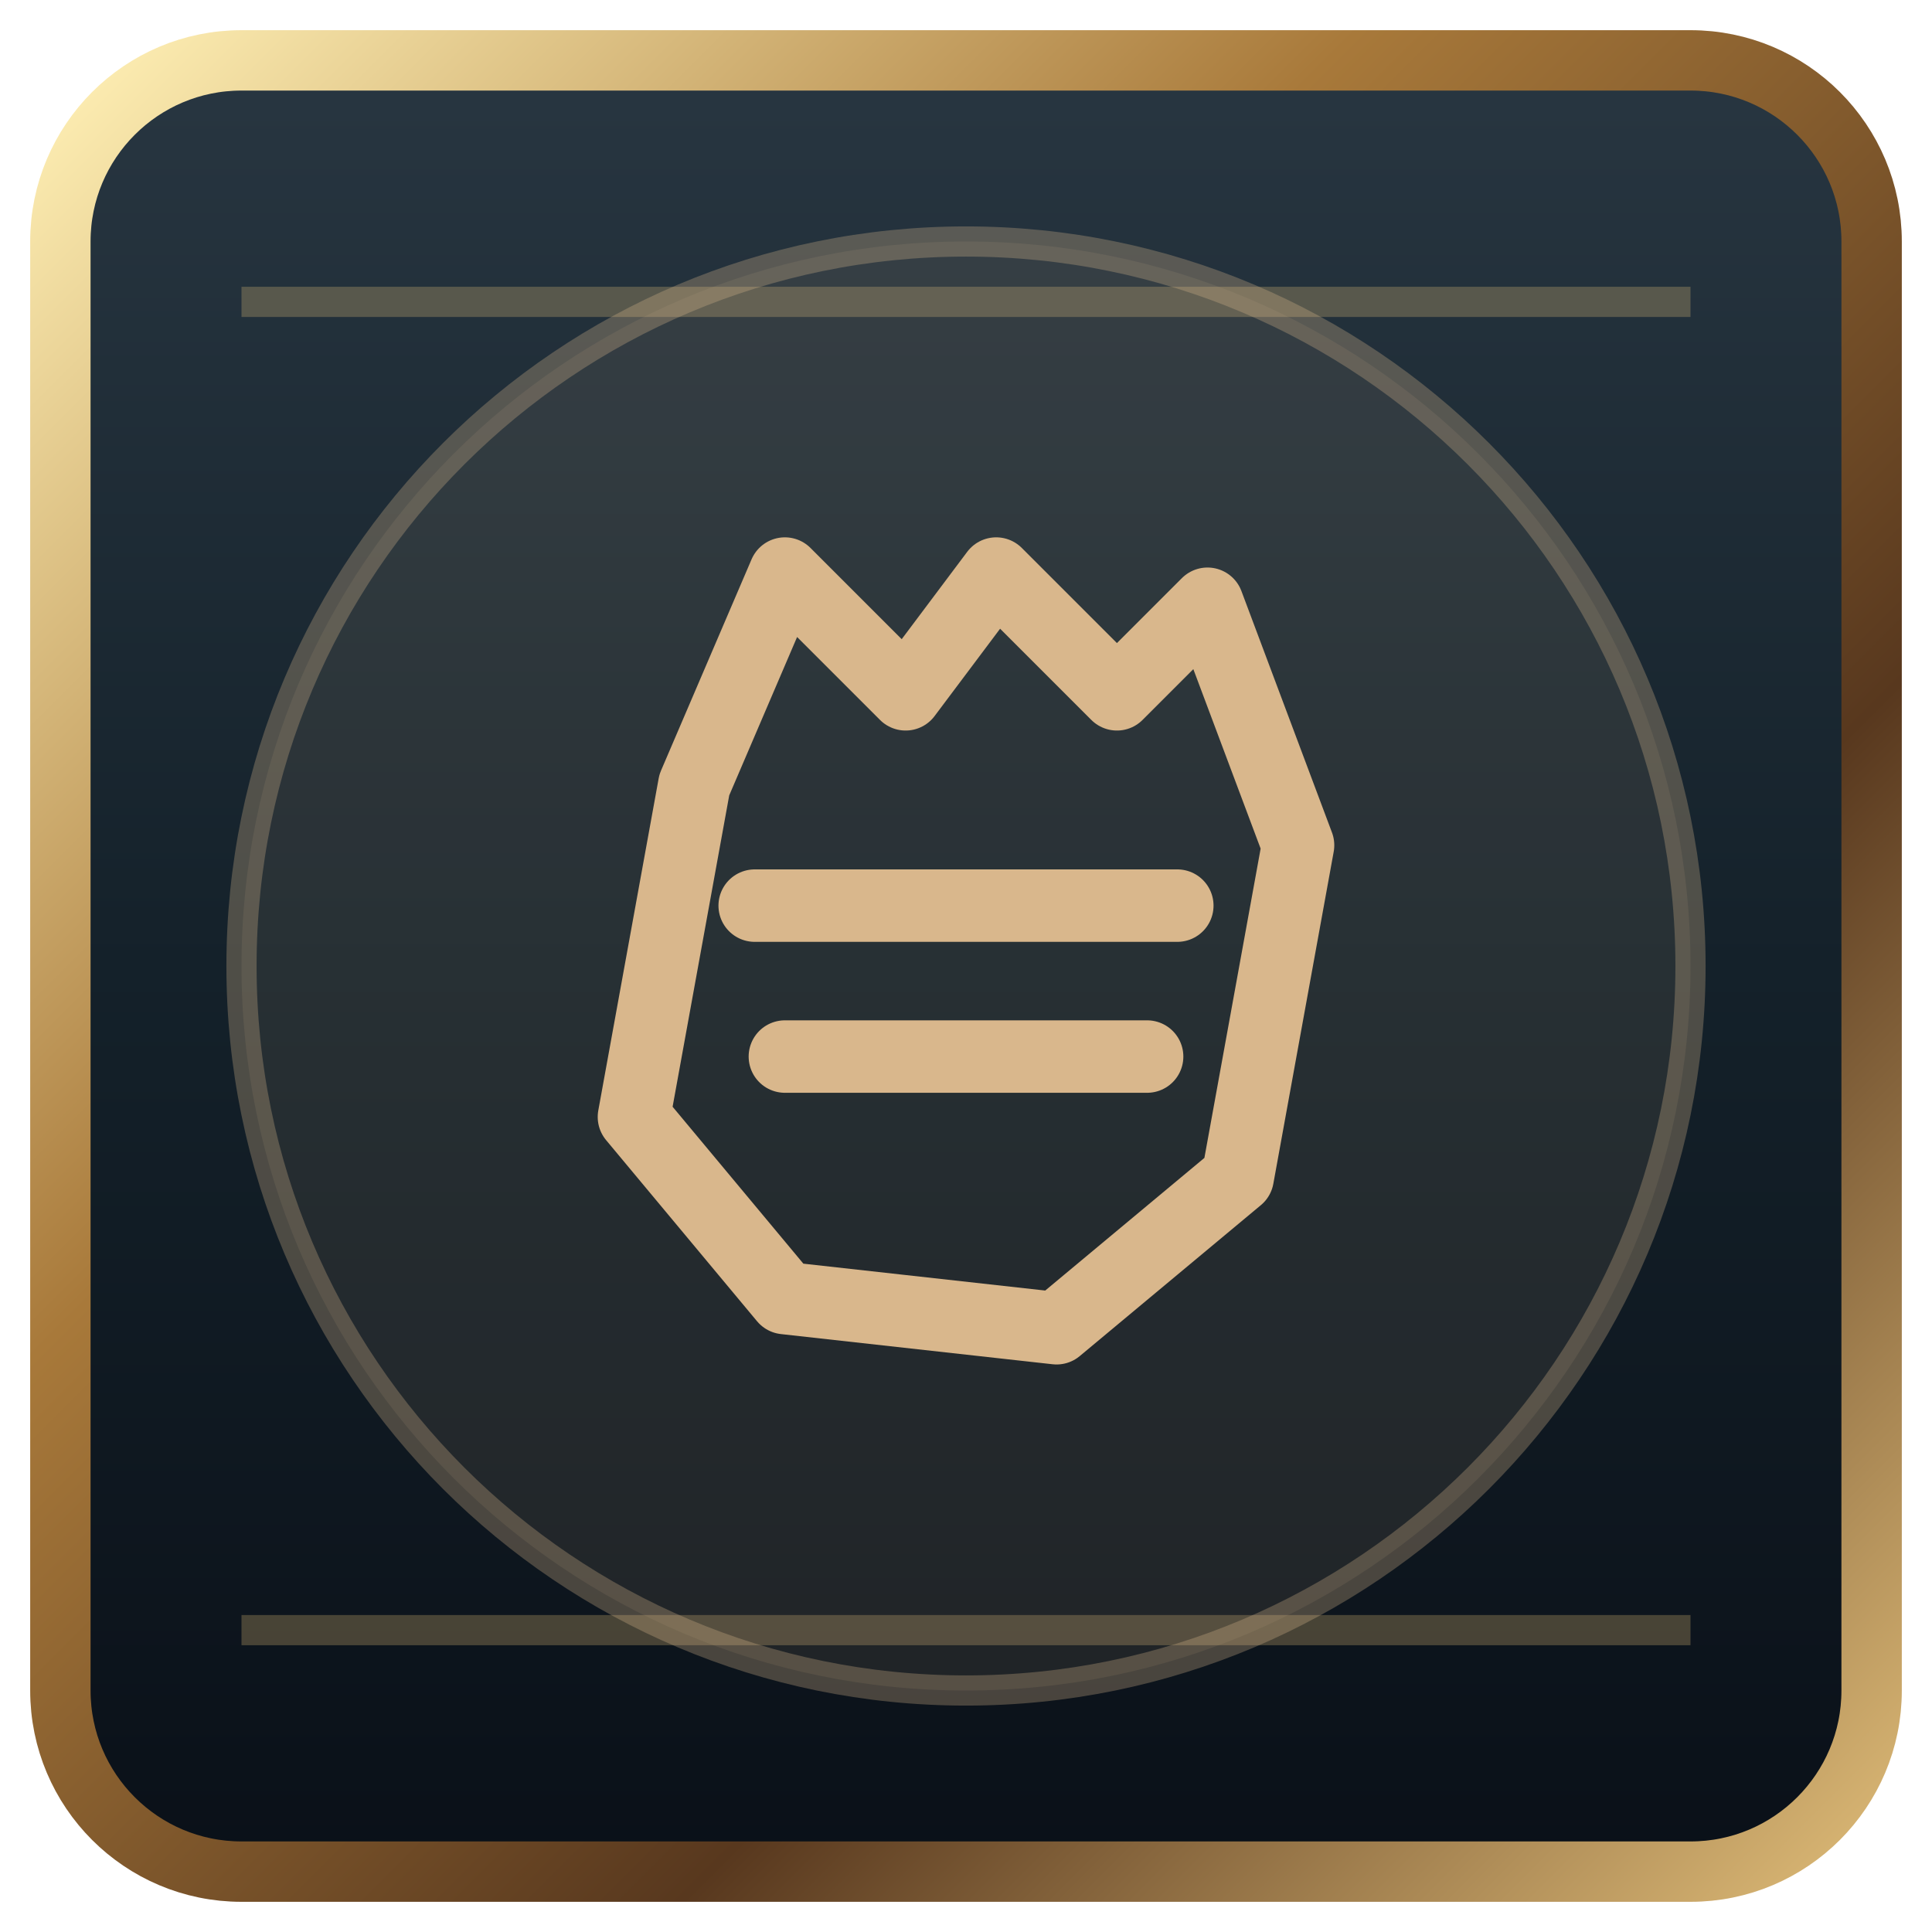
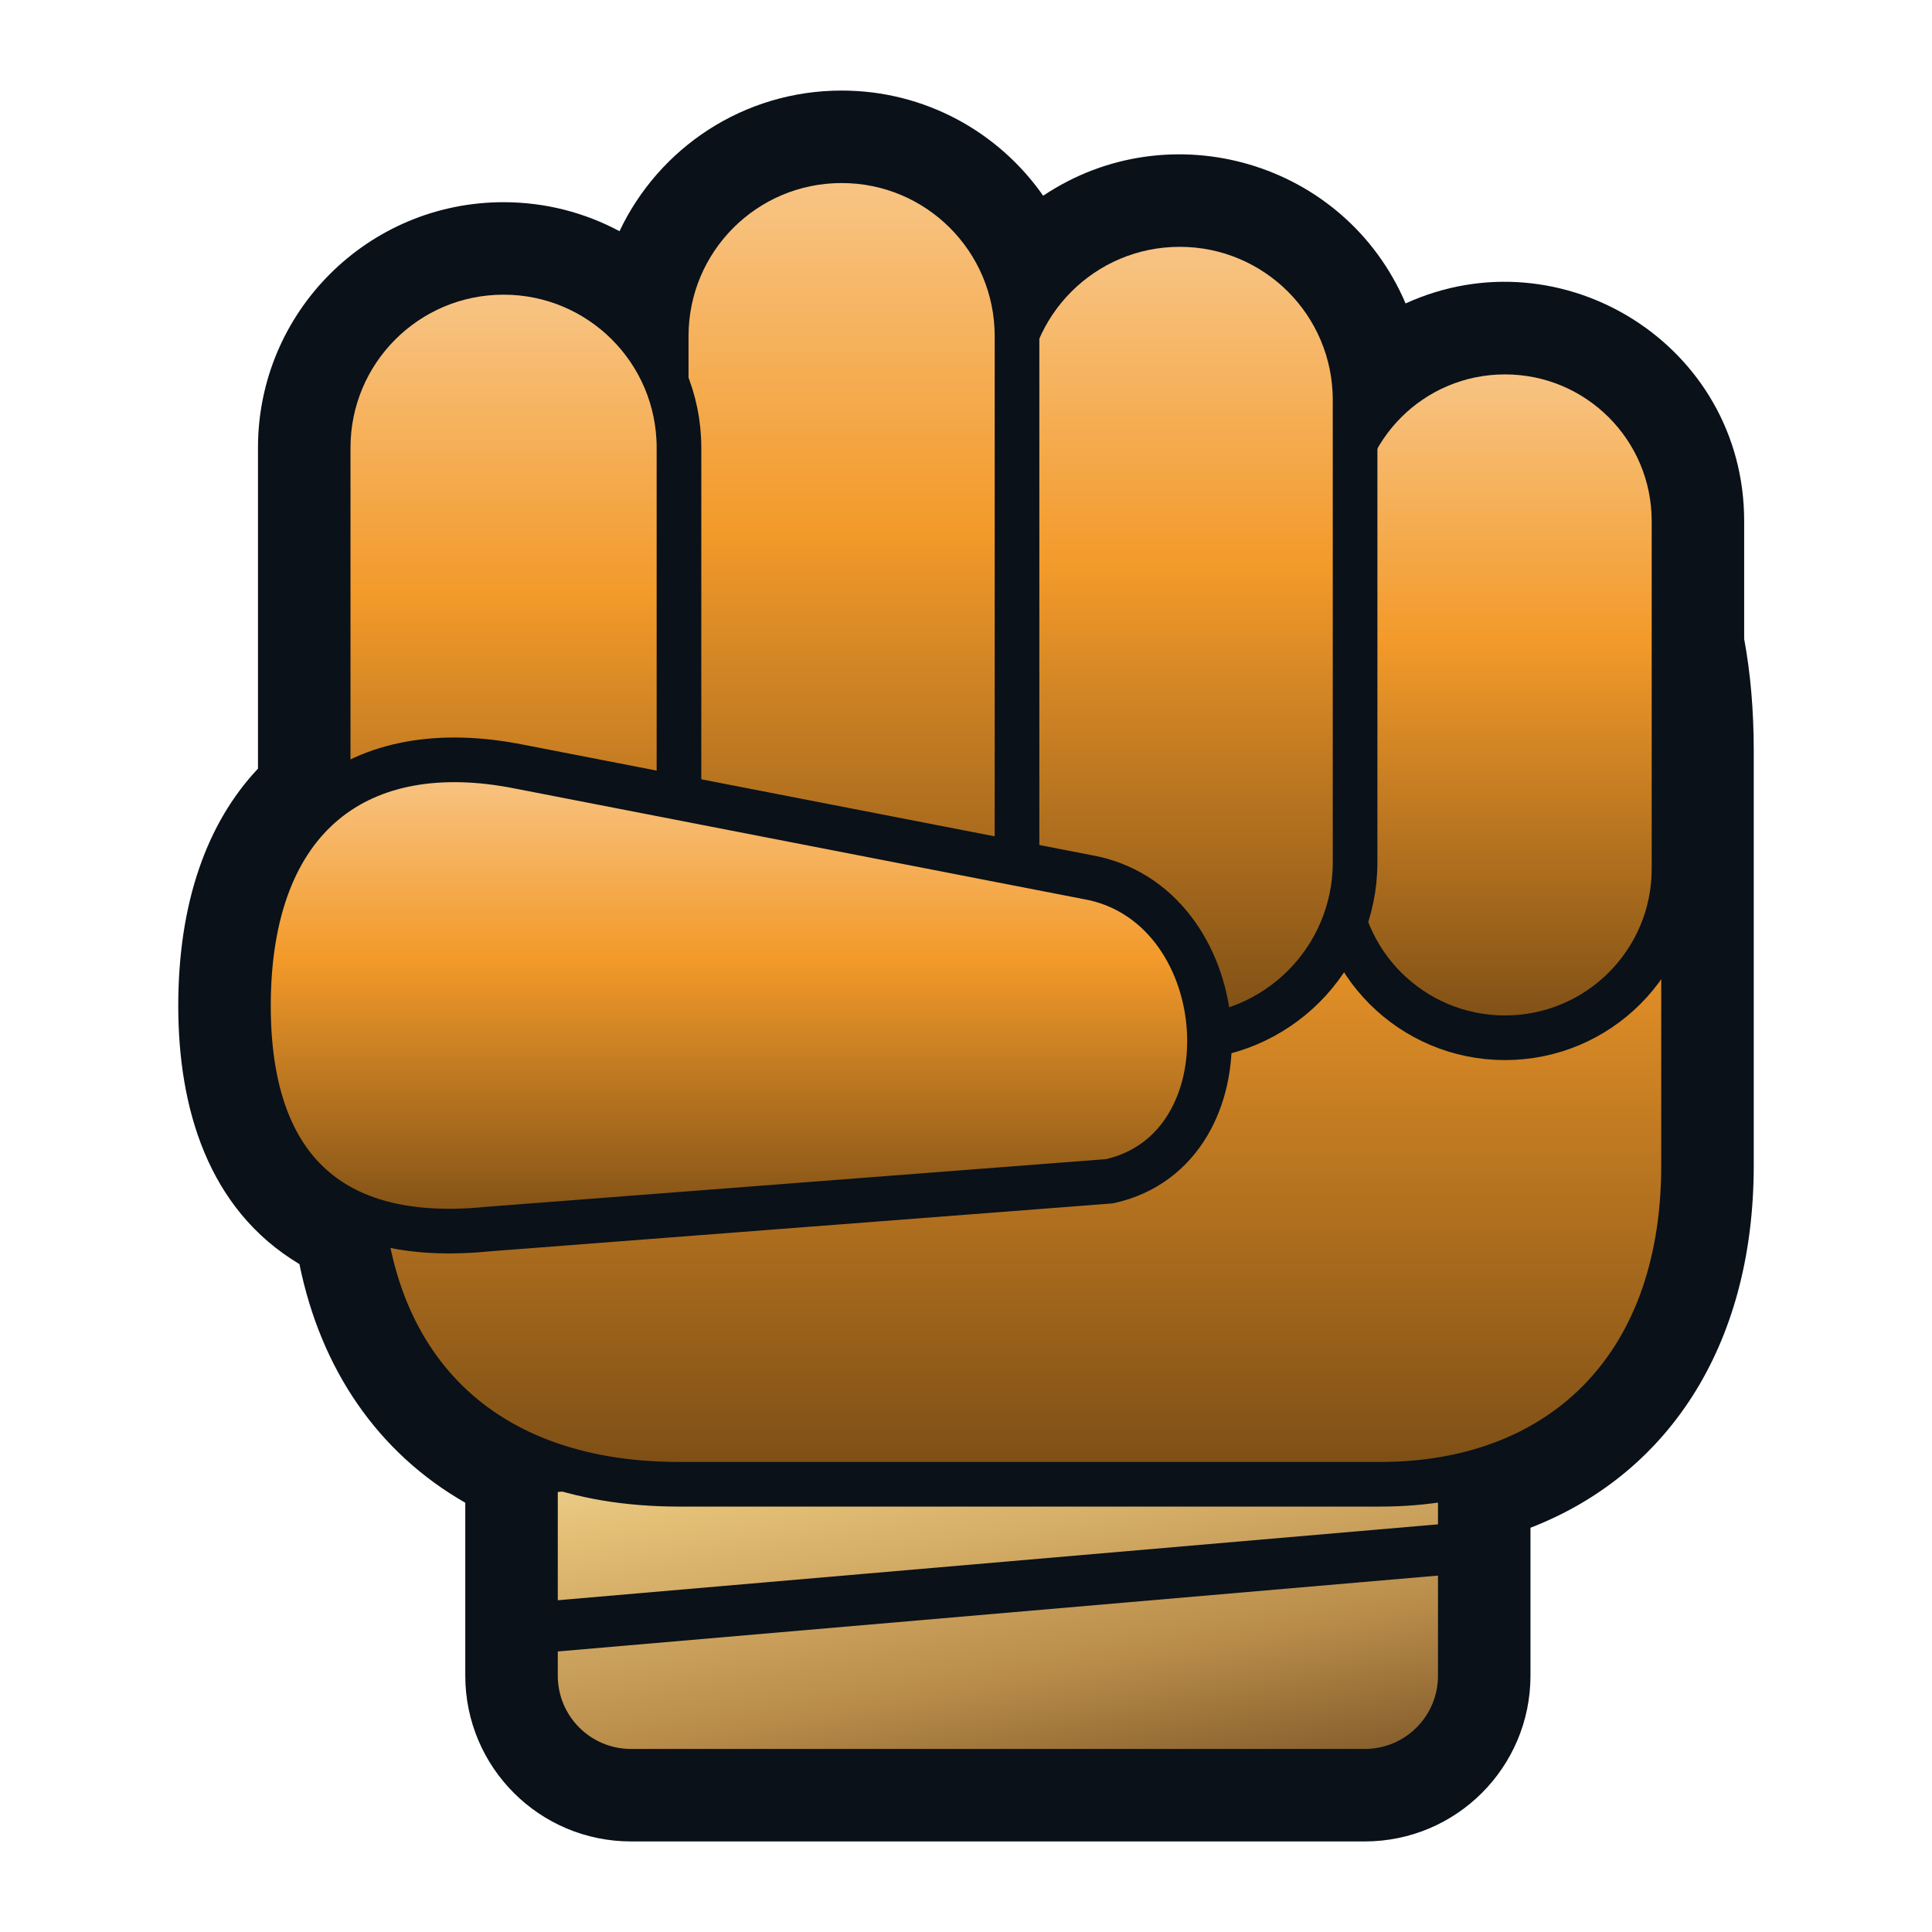
<svg xmlns="http://www.w3.org/2000/svg" width="64" height="64" viewBox="0 0 64 64">
  <defs>
-     <linearGradient id="g" x1="0" y1="0" x2="1" y2="1">
-       <stop stop-color="#fff0b5" />
-       <stop offset=".35" stop-color="#a8793a" />
-       <stop offset=".68" stop-color="#58381e" />
-       <stop offset="1" stop-color="#dbb875" />
+     <linearGradient id="linear-gradient-1" x1="31.33" y1="41.489" x2="34.783" y2="61.072" gradientUnits="userSpaceOnUse">
+       <stop offset="0" stop-color="#fff3c4" />
+       <stop offset="0.35" stop-color="#e4c077" />
+       <stop offset="0.72" stop-color="#b88b49" />
+       <stop offset="1" stop-color="#7a5426" />
    </linearGradient>
-     <linearGradient id="bg" x2="0" y2="1">
-       <stop stop-color="#283641" />
-       <stop offset=".5" stop-color="#14212a" />
-       <stop offset="1" stop-color="#0a1018" />
+     <linearGradient id="linear-gradient-2" x1="33.849" y1="14.832" x2="33.849" y2="49.168" gradientUnits="userSpaceOnUse">
+       <stop offset="0" stop-color="#f8c78a" />
+       <stop offset="0.42" stop-color="#f39a2a" />
+       <stop offset="1" stop-color="#7a4d15" />
    </linearGradient>
-     <radialGradient id="gem">
-       <stop stop-color="#effaff" />
-       <stop offset=".22" stop-color="#80c4ea" />
-       <stop offset=".62" stop-color="#27638b" />
-       <stop offset="1" stop-color="#102739" />
-     </radialGradient>
+     <linearGradient id="linear-gradient-3" x1="49.854" y1="11.663" x2="49.854" y2="34.377" gradientUnits="userSpaceOnUse">
+       <stop offset="0" stop-color="#f8c78a" />
+       <stop offset="0.42" stop-color="#f39a2a" />
+       <stop offset="1" stop-color="#7a4d15" />
+     </linearGradient>
+     <linearGradient id="linear-gradient-4" x1="39.078" y1="7.437" x2="39.078" y2="34.377" gradientUnits="userSpaceOnUse">
+       <stop offset="0" stop-color="#f8c78a" />
+       <stop offset="0.42" stop-color="#f39a2a" />
+       <stop offset="1" stop-color="#7a4d15" />
+     </linearGradient>
+     <linearGradient id="linear-gradient-5" x1="27.88" y1="5.324" x2="27.88" y2="34.377" gradientUnits="userSpaceOnUse">
+       <stop offset="0" stop-color="#f8c78a" />
+       <stop offset="0.42" stop-color="#f39a2a" />
+       <stop offset="1" stop-color="#7a4d15" />
+     </linearGradient>
+     <linearGradient id="linear-gradient-6" x1="16.681" y1="9.022" x2="16.681" y2="34.377" gradientUnits="userSpaceOnUse">
+       <stop offset="0" stop-color="#f8c78a" />
+       <stop offset="0.42" stop-color="#f39a2a" />
+       <stop offset="1" stop-color="#7a4d15" />
+     </linearGradient>
+     <linearGradient id="linear-gradient-7" x1="24.148" y1="25.171" x2="24.148" y2="40.782" gradientUnits="userSpaceOnUse">
+       <stop offset="0" stop-color="#f8c78a" />
+       <stop offset="0.42" stop-color="#f39a2a" />
+       <stop offset="1" stop-color="#7a4d15" />
+     </linearGradient>
  </defs>
-   <rect x="2" y="2" width="60" height="60" rx="6" fill="url(#bg)" stroke="url(#g)" stroke-width="2" />
-   <path d="M8 10 H56 M8 54 H56" stroke="#e4c077" opacity=".28" />
-   <circle cx="32" cy="32" r="24" fill="#d9b78c" fill-opacity=".10" stroke="#d9b78c" stroke-opacity=".3" />
-   <g transform="translate(14 14)" stroke="#d9b78c" stroke-width="2.4" fill="none" stroke-linejoin="round" stroke-linecap="round">
-     <path d="M9 12 L12 5 L16 9 L19 5 L23 9 L26 6 L29 14 L27 25 L21 30 L12 29 L7 23 Z M11 16 H25 M12 21 H24" />
+   <g id="Layer_1" data-name="Layer 1">
+     <g id="emblem">
+       <path id="halo" d="M20.522 7.659 C21.824 4.904 24.628 3 27.88 3 C30.644 3 33.086 4.377 34.556 6.484 C38.756 3.673 44.55 5.341 46.562 10.052 C51.731 7.692 57.778 11.426 57.778 17.262 L57.778 21.168 C57.989 22.303 58.095 23.54 58.095 24.869 L58.095 38.603 C58.095 44.713 55.137 48.89 50.699 50.609 L50.699 55.506 C50.699 58.544 48.243 61 45.206 61 L20.907 61 C17.87 61 15.413 58.544 15.413 55.506 L15.413 49.78 C12.517 48.125 10.627 45.359 9.919 41.875 C6.878 40.057 5.905 36.686 5.905 33.321 C5.905 29.894 6.86 27.251 8.546 25.462 L8.546 14.832 C8.546 10.337 12.186 6.698 16.681 6.698 C18.065 6.698 19.374 7.044 20.522 7.659 Z" fill="#0a1118" />
+       <path id="wrap" d="M20.907 43.885 L45.206 43.885 C46.96 43.885 48.375 45.301 48.375 47.055 L48.375 55.506 C48.375 57.26 46.96 58.676 45.206 58.676 L20.907 58.676 C19.153 58.676 17.738 57.26 17.738 55.506 L17.738 47.055 C17.738 45.301 19.153 43.885 20.907 43.885 Z" fill="url(#linear-gradient-1)" stroke="#0a1118" stroke-width="1.479" stroke-linejoin="round" />
+       <path id="wrap_lines" data-name="wrap lines" d="M17.665 47.797 L48.303 45.156 L48.448 46.84 L17.81 49.481 Z M17.665 53.08 L48.303 50.438 L48.448 52.123 L17.81 54.764 Z" fill="#0a1118" />
+       <path id="hand" d="M11.927 23.812 C11.927 17.474 15.097 14.832 20.379 14.832 L47.847 14.832 C53.129 14.832 55.77 18.53 55.77 24.869 L55.77 38.603 C55.77 45.47 51.545 49.168 45.734 49.168 L22.492 49.168 C15.625 49.168 11.927 44.942 11.927 38.603 Z" fill="url(#linear-gradient-2)" stroke="#0a1118" stroke-width="1.479" stroke-linejoin="round" />
+       <path id="pinky" d="M49.854 11.663 L49.854 11.663 C52.95 11.663 55.454 14.167 55.454 17.262 L55.454 28.778 C55.454 31.873 52.95 34.377 49.854 34.377 L49.854 34.377 C46.759 34.377 44.255 31.873 44.255 28.778 L44.255 17.262 C44.255 14.167 46.759 11.663 49.854 11.663 Z" fill="url(#linear-gradient-3)" stroke="#0a1118" stroke-width="1.479" stroke-linejoin="round" />
+       <path id="ring" d="M39.078 7.437 L39.078 7.437 C42.29 7.437 44.889 10.036 44.889 13.248 L44.889 28.566 C44.889 31.778 42.29 34.377 39.078 34.377 L39.078 34.377 C35.867 34.377 33.268 31.778 33.268 28.566 L33.268 13.248 C33.268 10.036 35.867 7.437 39.078 7.437 Z" fill="url(#linear-gradient-4)" stroke="#0a1118" stroke-width="1.479" stroke-linejoin="round" />
+       <path id="middle" d="M27.88 5.324 L27.88 5.324 C31.091 5.324 33.69 7.923 33.69 11.135 L33.69 28.566 C33.69 31.778 31.091 34.377 27.88 34.377 L27.88 34.377 C24.668 34.377 22.069 31.778 22.069 28.566 L22.069 11.135 C22.069 7.923 24.668 5.324 27.88 5.324 Z" fill="url(#linear-gradient-5)" stroke="#0a1118" stroke-width="1.479" stroke-linejoin="round" />
+       <path id="index" d="M16.681 9.022 L16.681 9.022 C19.893 9.022 22.492 11.621 22.492 14.832 L22.492 28.566 C22.492 31.778 19.893 34.377 16.681 34.377 L16.681 34.377 C13.47 34.377 10.871 31.778 10.871 28.566 L10.871 14.832 C10.871 11.621 13.47 9.022 16.681 9.022 Z" fill="url(#linear-gradient-6)" stroke="#0a1118" stroke-width="1.479" stroke-linejoin="round" />
+       <path id="thumb" d="M8.23 33.321 C8.23 26.982 11.927 24.341 17.209 25.397 L36.226 29.095 C40.98 30.151 41.508 38.075 36.754 39.131 L16.153 40.716 C10.871 41.244 8.23 38.603 8.23 33.321 Z" fill="url(#linear-gradient-7)" stroke="#0a1118" stroke-width="1.479" stroke-linejoin="round" />
+     </g>
  </g>
</svg>
